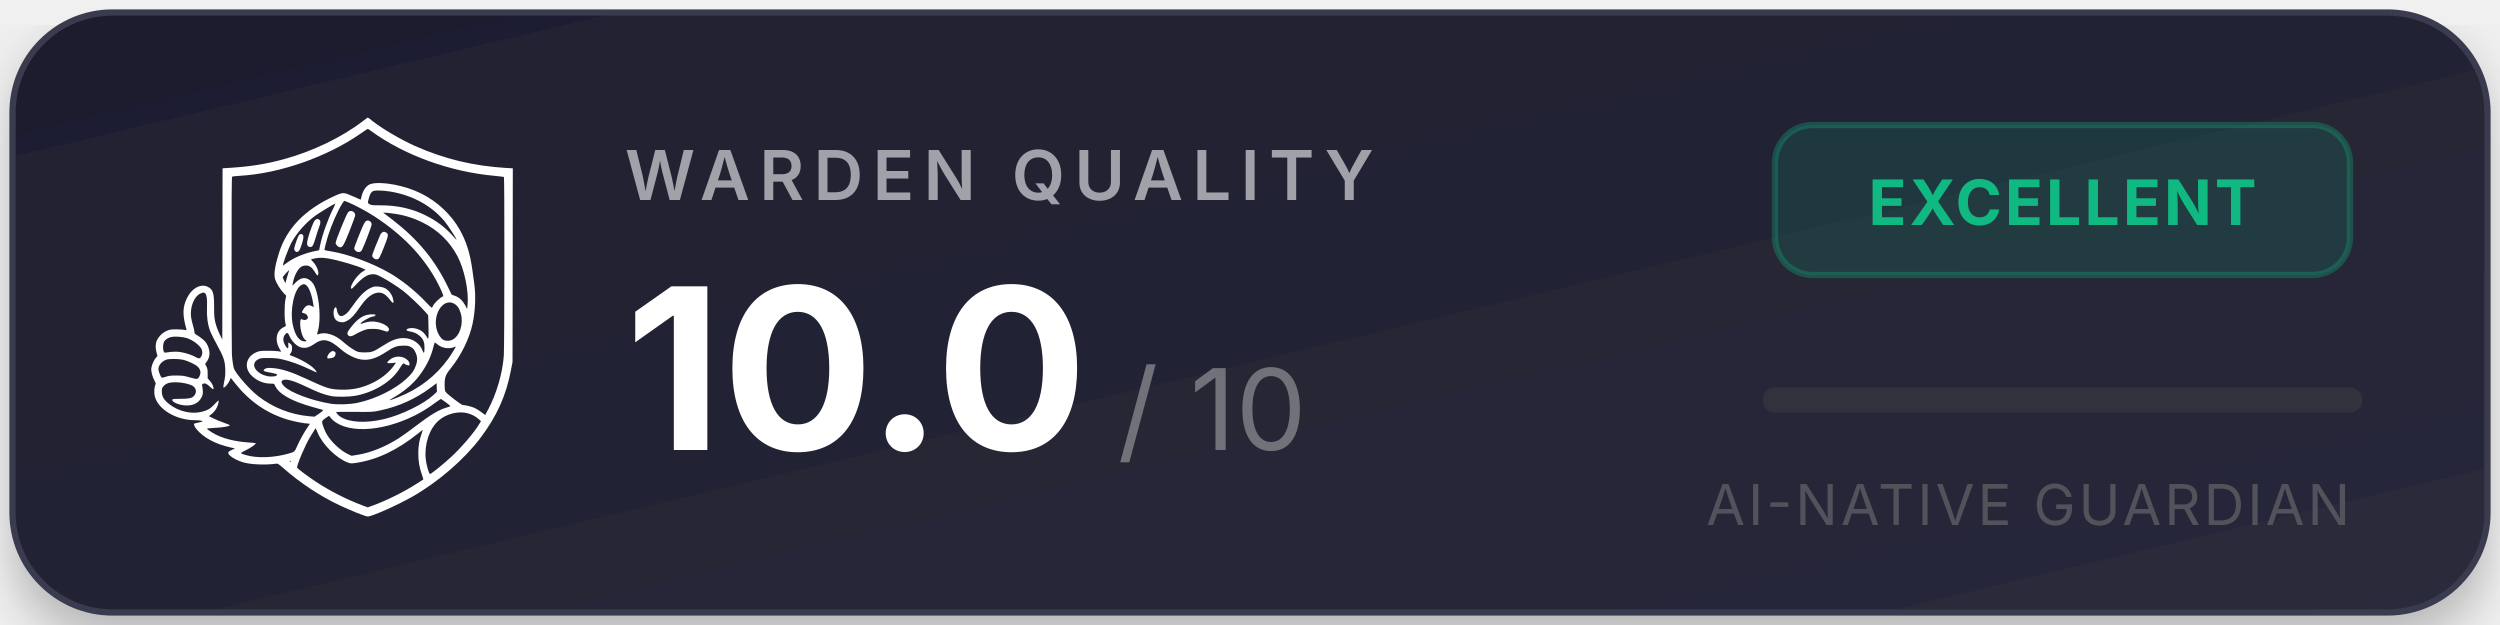
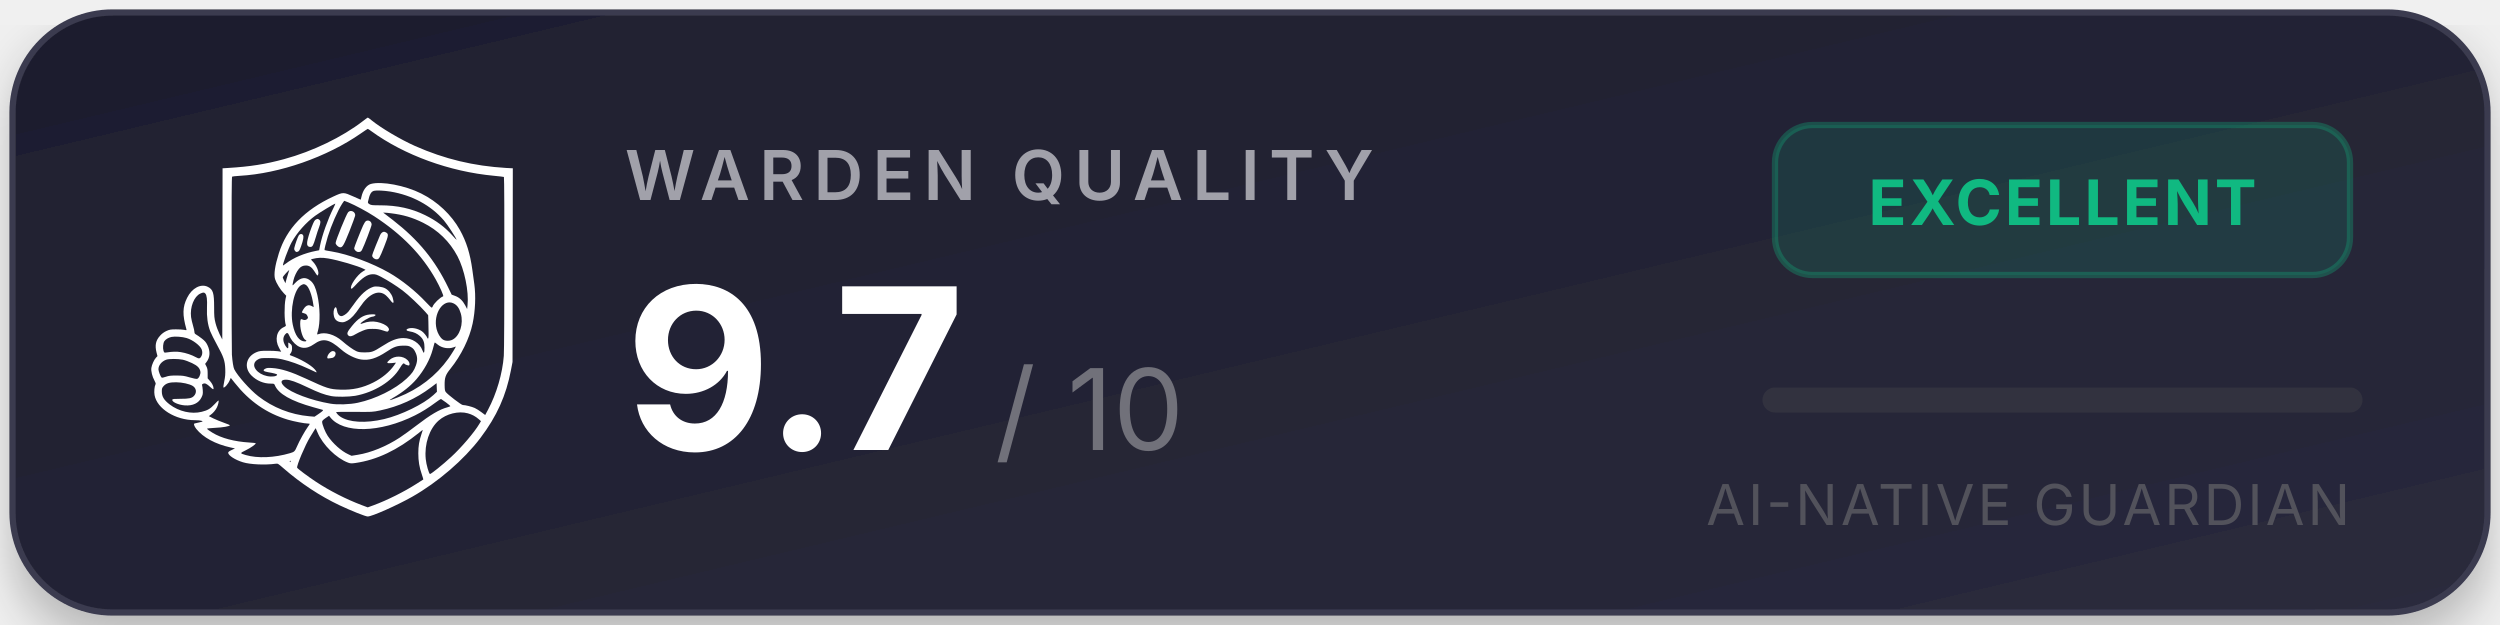
- <svg xmlns="http://www.w3.org/2000/svg" width="400" height="100" viewBox="0 0 400 100" fill="none" data-warden-score="10.0" data-warden-timestamp="1771507164" data-warden-signature="d75f45e1882ab136cb4741009de729fe800fbdd243dc5882e2224392e2e6f513">
-   <a href="https://warden.ai/verify?score=10.0&amp;sig=d75f45e1882ab136cb4741009de729fe800fbdd243dc5882e2224392e2e6f513&amp;ts=1771507164" target="_blank">
+ <svg xmlns="http://www.w3.org/2000/svg" width="400" height="100" viewBox="0 0 400 100" fill="none" data-warden-score="9.7" data-warden-timestamp="1771623471" data-warden-signature="8415c57a0d232079e594d5782c0d73e4bdc44eb13836d76b02c6b23bce896db8">
+   <a href="https://warden.ai/verify?score=9.7&amp;sig=8415c57a0d232079e594d5782c0d73e4bdc44eb13836d76b02c6b23bce896db8&amp;ts=1771623471" target="_blank">
    <defs>
      <filter id="shadow" x="-10%" y="-10%" width="120%" height="120%">
        <feDropShadow dx="0" dy="4" stdDeviation="4" flood-color="#000" flood-opacity="0.25" />
      </filter>
      <linearGradient id="cardGrad" x1="0" y1="0" x2="1" y2="1">
        <stop offset="0%" stop-color="#1e1e2e" />
        <stop offset="100%" stop-color="#2a2a3c" />
      </linearGradient>
      <linearGradient id="scoreGrad" x1="0" y1="0" x2="1" y2="0">
        <stop offset="0%" stop-color="#10B981" />
        <stop offset="100%" stop-color="#059669" />
      </linearGradient>
    </defs>
    <rect x="2" y="2" width="396" height="96" rx="16" fill="url(#cardGrad)" stroke="#3b3b4f" stroke-width="1" filter="url(#shadow)" />
    <g transform="translate(24, 18) scale(0.09)">
      <path fill="#ffffff" d="m378.5 15.3c-36.8 28.4-89.3 53.8-140.1 67.6-33.1 9-60.2 13.3-99.6 15.7l-9.8 0.6-0.2 152.1-0.3 152.2-4.8-9.5c-2.7-5.6-5.7-13.6-7.2-19.5-2.2-8.8-2.5-12.1-2.5-28.6 0-25-1.9-31.3-11.1-35.9-12.3-6.3-28.4 2.1-36.9 19.4-8.2 16.4-8.5 30.2-1.4 55.5 0.7 2.4 0.6 2.4-3.7 1.5-2.4-0.5-9.1-0.9-14.9-0.9-9.4 0.1-11.2 0.4-16.8 2.9-4.2 2-7.9 4.6-11.1 8.2-7.9 8.6-9.7 17-6.5 30l1.7 6.5-2.6 2.7c-3.4 3.5-7.5 12.7-8.3 18.3-0.8 5.7 1.7 15.6 5.5 22.4 2.1 3.8 2.6 5.6 1.9 6.8-1.9 3.5-2.8 13.1-1.7 19.1 4.3 24.2 37 44.5 71.6 44.6 5 0 10.4 0.5 12 1.1 2.7 1.2 2.7 1.2-3.2 2.6-3.3 0.8-7.1 1.6-8.3 1.9-2 0.4-2.3 0.9-1.7 3.2 0.3 1.5 2 4.5 3.7 6.6 12.2 15.3 33.9 27.1 61.1 33.1l7.8 1.7-6.1 2.9c-4.3 2-6 3.4-6 4.8 0 4.7 12.3 12.7 26.2 16.9 12.9 4 39.8 5.2 58.3 2.6 3.9-0.5 4.3-0.2 13.7 8 30.6 26.7 65 49.4 99.4 65.7 20.5 9.7 46.5 20.1 50.4 20.1 7.5 0.1 52-19.7 79-35 46-26.1 92.1-65.9 121.4-104.6 29.4-39 45.7-75.3 54.3-120.6l2.8-14.5 0.3-172.1 0.2-172.2-11.7-0.6c-58.1-3.5-109.5-15.8-162-39-25.6-11.4-60.2-31.8-77.1-45.5-3.4-2.8-6.5-5.1-7-5.1-0.4 0-4.3 2.9-8.7 6.3zm15.1 18c58.4 42.5 139.2 71.9 217.8 79.2 9.3 0.9 17.3 1.8 17.8 2.1 1.2 0.8 1 300.8-0.2 317.9-2.3 31.3-12.9 67.5-28.1 96l-5 9.3-6.7-5c-3.7-2.8-9-6.2-11.9-7.5-5.1-2.3-16.4-5.2-21.3-5.3-2.7-0.1-26.8-18.6-30.2-23.1-1.5-2-1.9-4.4-2-12-0.2-13.5 1.5-18.4 10.2-29.2 19.2-23.8 34-53.9 39.6-80.7 4.7-22.6 5.8-48.7 3-69.5-0.9-6.1-2.4-17.5-3.5-25.5-4-29.3-10.5-50.1-22.2-71.2-15-26.9-39.7-50.3-68.8-64.8-28.4-14.3-70.5-22.2-89.4-17-7.7 2.2-14.2 11.1-16.8 22.9-0.6 2.8-1.2 5.1-1.4 5.1-0.2 0-5.9-2.5-12.7-5.6-17.8-8-18.4-8.1-35.9 0-51.1 23.6-83.2 57-96.9 101.1-6.9 21.9-9.1 37.2-6.7 45.6 2.1 6.9 9.5 19 15.4 25l4.5 4.7-1.2 5.3c-2.5 11.7-2.3 39.8 0.5 47 0.4 1.1-0.6 2.1-3.5 3.4-13 5.9-16.7 22.3-8.5 37.1l3.7 6.7-5.8-0.9c-3.3-0.5-11.7-0.9-18.9-0.8-10.9 0-13.9 0.4-18.5 2.2-19.2 7.6-23.8 27.5-9.7 41.7 9.4 9.3 21.6 14.5 34.3 14.5 5.9 0 6.2 0.1 7.4 3 6.3 15.1 28.8 28 68.5 39 8.3 2.4 15.6 4.4 16.4 4.6 1.9 0.6 0.3 2.2-7.6 7.6l-6.8 4.6-9.5-0.8c-32.8-2.9-64.6-15.4-90.6-35.7-14.6-11.3-36.9-36.3-42.6-47.8-1.6-3.1-3.3-13.9-4.2-26-0.3-3.9-0.6-76.5-0.6-161.4-0.1-113.6 0.2-154.6 1-155.1 0.6-0.4 6.5-1 13.1-1.4 71.3-4 155.7-33.5 215.9-75.5 6.3-4.4 11.8-8 12.1-8 0.4-0.1 3.3 1.8 6.5 4.2zm33.9 107.3c38.5 6.4 71.8 24.4 95 51.3 6 6.9 22.4 32.1 22.5 34.3 0 0.4-3.3-2.9-7.3-7.5-13.4-15-28.8-26.5-48.6-36.2-24.4-12-49.3-17.4-79.6-17.5-14.2 0-16.4-0.2-19.3-2-2.7-1.7-3.1-2.4-2.6-4.7 2.8-13.1 5.5-17.7 10.7-19.1 4.2-1.1 18-0.4 29.2 1.4zm-74.4 19.4c11.8 4.9 32.5 16 45.4 24.4 49.3 32.1 85.1 68.8 109.5 112.4 7.4 13.2 14.6 29.5 13.2 30-5.5 1.8-17.1 13.1-18.7 18.2-0.4 1.1-1.2 1.9-1.8 1.9-0.7-0.1-5-4.2-9.7-9.3-18.3-19.7-43.8-40.1-66-52.8-29.9-17.1-72.8-33-102.3-37.8-6.6-1.1-12.2-2.1-12.4-2.4-0.6-0.6 2.4-12.9 5.8-24.1 6.1-19.7 17.4-45.6 25.5-58.3 1.9-2.8 3.5-5.2 3.8-5.2 0.2 0 3.6 1.4 7.7 3zm-26.7 9.2c-10.1 20.1-20.4 49-24.1 67.4l-1.6 8.3-5.6 1.1c-20.8 4.1-40.1 12.2-53.5 22.5-2.6 1.9-4.8 3.5-5 3.5-1.9 0 9.3-30.3 15.1-41 9.3-17.1 25.8-35.7 42.1-47.5 7.8-5.7 33.8-21.4 35.5-21.5 0.4 0-0.9 3.3-2.9 7.2zm101.6 9.9c22.3 2.7 38.4 7.5 57.5 16.9 26.5 13.2 47.3 33.4 61.1 59.5 12.4 23.4 20.5 62.8 17.9 87l-0.7 6.9-3.5-6.7c-4.5-8.4-10.3-13.9-18-16.7l-6-2.2-6.1-12.6c-23.4-48.6-52.8-84.6-98.4-120-7-5.5-13.8-10.6-15-11.5l-2.3-1.6h2.5c1.4-0.1 6.4 0.4 11 1zm-111.3 80.4c17.8 2.9 53.5 13.4 63.7 18.7l2.8 1.5-4.4 2.6c-10.5 6.1-24.8 27.1-21 30.9 0.6 0.6 2.7-1 5.8-4.4 14.3-15.6 22.9-21.2 32.6-21.3 4.8 0 6.9 0.7 14.5 4.6 11.7 6.2 26.7 15.6 38.3 24.3 9.9 7.4 31.3 27.6 40.3 37.9l5.2 6 0.4 11.6c0.6 19.6 0.5 29-0.3 29.8-0.5 0.4-1.1 0.3-1.3-0.4-1.2-3.5-6.8-10.4-10.2-12.6-7.3-4.9-17.6-6.8-24-4.6-5 1.8-3.7 4.2 2.8 5.1 7.1 1.1 12.9 3.7 17.9 8.2 6 5.4 8.2 11 8.2 20.3 0 10.3-1.2 12-3.6 5.3-4.7-13-18.6-22-33.9-22-11.4 0-21.7 4-38.2 14.7-15.1 9.7-18.2 10.8-30.3 10.8-8.7-0.1-11.3-0.4-15.4-2.3-5.6-2.6-16-10-25.1-18-13.4-11.7-30.3-16.6-42.2-12.1-2.7 1-2.7 0.8-0.8-5.7 4.3-14.8 3.9-42-1-63.9-3-13.1-6.2-20.1-11.5-24.9-8.9-8-18.3-6.8-28.3 3.8-5.2 5.6-5.1 5.9-2.6-5.4 1.4-6.4 5.6-15.3 9.5-19.9 3.5-4.3 7.4-6.1 12.7-6.1 5.7 0 10.2 3 14.4 9.5 6.2 9.6 5.8 9.2 7.1 6.9 2.3-4.3-2.4-16.2-9.1-23.1-4-4.2-4-4.2-1.6-4.8 10.5-2.6 17.1-2.9 28.6-1zm-71.8 29.2c-1.5 4.9-3.1 10.1-3.4 11.8l-0.7 3-2.3-4.5c-1.3-2.5-2.4-5.2-2.5-6.1 0-1.2 10.5-12.8 11.6-12.9 0.1 0-1.1 3.9-2.7 8.7zm32 17.7c5.3 2.8 11 17.6 13.5 35.4l0.6 4.2-3.7-2c-4.2-2.2-7.6-1.8-11.1 1.4-2.1 1.8-6.2 8.5-6.2 10 0 0.3 1.8 1 4 1.6 3.2 0.8 4.5 1.9 5.7 4.5 1.6 3.3 1.5 3.6-0.2 5.5-2 2.2-5.5 2.6-8.7 0.9-2.9-1.5-3.8 0.2-3.8 7.6 0 11.9 5 27.1 9.5 28.9 2.4 0.9 1.7 2.6-1 2.6-10 0-17.7-10.5-21.7-29.8-5.5-26.4 2.8-64.3 15.4-70.5 4.1-2 4.2-2 7.7-0.3zm-178.6 15.4c2.7 2.9 3.6 10.7 3 25.2-0.7 16.2 1.3 30.3 5.8 42 1.6 4.1 7 14.9 12 24 11.9 21.7 14.1 28.2 14.7 43 0.3 9.1-0.1 13.7-1.8 21.9-1.1 5.7-1.9 10.6-1.6 10.8 1.7 1.7 8.5-5.8 11.4-12.8l1.8-4.1 7 8.8c26.1 33 56.7 54.2 94.5 65.5 10.4 3.1 29.9 6.9 35.7 6.9 1.7 0 3.2 0.3 3.2 0.6 0 0.4-1.5 2.7-3.4 5.3-5.2 7.2-15 24.7-19.1 34.4-4 9.2-4.7 10-12.4 12.3-28 8.3-58.1 9.5-79.1 3.3-10.5-3.1-10.5-3.2 0.2-8.4 8.8-4.3 17.8-10.6 17.8-12.4 0-0.4-5.1-1.1-11.4-1.4-26.4-1.6-49.7-7.7-65.5-17.4-5.2-3.2-9.6-6.3-9.8-6.9-0.2-0.7 4.4-1.3 14.4-1.8 13.7-0.6 26.3-2.8 26.3-4.6 0-0.4-4.8-2.4-10.7-4.5-6-2.1-14.4-5.6-18.8-7.7l-7.9-4 2.9-2.1c4.7-3.3 8.9-8.3 11.4-13.3 2.3-4.5 4-12.4 2.7-12.4-0.4 0-3.4 2.9-6.8 6.6-7.6 8.1-12.2 10.9-22.9 13.5-18.1 4.6-40.7-0.6-57-13.1-10.3-8-13.8-13.9-13.9-23.2 0-5 0.4-6.2 3-9.2 4.7-5.3 10.6-7.1 22.5-7 10.7 0.1 23.5 2.9 29.3 6.4 6.7 4.1 7.8 12 2.4 17.8-3.9 4.2-8.7 5.2-24.3 5.2-10.8 0-13.8 0.3-14.2 1.4-1.5 3.9 10.6 9.5 22.3 10.3 14.1 1 24.6-4 29.5-14.1 2.4-4.9 2.7-6.4 2.3-12.8-0.3-4-0.8-8-1.2-8.9-0.5-1.1 0.1-1.9 1.9-2.7 3.2-1.5 6.3-0.1 12.6 5.8 4.5 4.2 5.9 4.8 5.9 2.7 0-3.7-2.5-9-6.3-13.3l-4.2-4.8v-8.5c0-7-0.5-9.4-2.3-12.9l-2.2-4.3 2.5-3.3c6.4-8.5 7-19.1 1.5-30.3-2.5-5-4.5-7.3-9.9-11.5-3.8-2.9-8.3-6.1-10-7-2.4-1.3-3.1-2.4-3.1-4.6 0-1.6-1.1-6.6-2.5-11.3-1.4-4.6-3-11.5-3.5-15.2-2.2-17.6 5.3-36.8 16.5-41.8 5.1-2.3 6.8-2.4 8.8-0.1zm441.7 17.7c6 3.1 9.8 8.4 12.5 17.7 5.3 18.3-1.8 40.4-15 46.8-5.6 2.7-13.1 2.4-17.3-0.7-4.5-3.3-8.8-10.7-10.7-18.3-6.7-27.2 11.9-55 30.5-45.5zm-292.5 57c0.9 2.5 3.5 6.8 5.6 9.6 11.2 14.1 23.9 16.1 38.2 5.9 16.1-11.6 27.2-9.4 48.7 9.4 10.1 8.9 24.6 16.2 35.2 17.7 14.3 2.1 27.1-1.9 45.2-13.8 13.2-8.8 18.6-10.7 30.1-10.8 8.1 0 9.5 0.3 13.7 2.7 3.6 2.2 5.3 4.1 7.4 8.5 4 8 4.3 14.9 1.1 24-3.3 9.3-6.8 14.3-16.4 23.3-20.2 18.9-55.6 36.4-86.8 43-14.3 3.1-36.2 3.8-48.9 1.6-34.1-5.8-70-19.3-81.8-30.6-7.6-7.3-6.4-12 2.9-12 7.3 0 17.7 3.7 39.3 14 18.6 8.9 29.2 12.8 41 15.1 9 1.8 31.5 1.5 42.6-0.4 34-6.1 65.8-25.8 79.7-49.5 4.5-7.6 6.7-9.6 8.2-7.3 0.3 0.5 2.2 1.5 4.1 2.1 2.8 1 3.8 1 4.4 0.1 1.2-2-0.1-5.9-2.9-8.7-8.1-8.3-22.9-8.6-32.1-0.7-6.3 5.4-5.5 6.6 3.7 5.8l7.6-0.8-3.4 4.9c-8.3 11.8-21.6 22.7-36.9 30.4-19 9.6-37.2 13.5-58.5 12.7-19.4-0.7-23.7-2.1-61.2-19.5-26.2-12.2-44.4-17.9-59.8-18.9-7.4-0.5-9.7-0.3-12.4 1.1-5.4 2.8-3.8 4.8 4.9 6.3 9.3 1.5 16 3.3 16 4.3 0 3.1-9 4.4-17.8 2.6-8.4-1.7-15.7-6-19.9-11.5-5.4-7-3.8-14.2 4-18.3 3.8-2.1 5.6-2.3 18.2-2.3 11 0 16.3 0.5 24.4 2.3 14 3.2 30.6 9.1 46.9 16.8 7.4 3.5 13.6 6.4 13.8 6.4 1.2 0 0-2.4-2.8-5.5-6.6-7.6-25.8-18.6-43.1-24.8-1.7-0.7-1.7-0.9 0.5-3.9 1.7-2.5 2.3-4.7 2.3-8.6 0-4.6-0.4-5.7-2.8-7.8-1.5-1.3-3.1-2.4-3.5-2.4-0.4 0-0.6 2.1-0.3 4.6 0.5 6.8-1.1 7.3-4.9 1.5-4.9-7.8-5.3-14.9-0.9-20.4 3.1-4 5.3-3.5 7.4 1.8zm-182.3 4.5c10.9 3.3 24.1 13.4 26.7 20.3 1.5 4 1.4 8.3-0.4 11.7-2.5 4.8-4.4 5.2-10 2-7.1-4-17.7-7.6-26.8-9-7.2-1.2-14.6-1-25.3 0.6-4.1 0.6-4.2 0.6-5.4-3.1-1.5-4.7-0.8-13.4 1.5-16.9 2.3-3.4 7.4-6.5 12.7-7.6 6.2-1.3 19.5-0.3 27 2zm446 11.4c7.3 6.2 19.2 8.4 28.3 5.1 2.2-0.8 4.1-1.5 4.2-1.5 0.7 0-8 14.2-13.1 21.3-22.2 31.1-52.5 54.4-89.6 69-16.4 6.5-19 6.7-8.8 0.9 16.8-9.6 31.3-21.2 41.6-33.2 13.7-16.1 24-34.9 28.8-52.7 3.4-12.7 3.2-12.3 4-12.3 0.3 0 2.4 1.6 4.6 3.4zm-452.8 27.1c3.8 0.8 11.1 3.5 16.3 6 9.9 4.8 13.6 8.6 14.9 15.1 0.8 4.4-2.6 12.1-5.8 12.9-1.4 0.4-7-0.7-13.3-2.6-9.8-2.9-12.4-3.2-23.5-3.3-10.5 0-13.5 0.4-18.8 2.2-4.9 1.7-6.7 2-7.8 1.2-1.7-1.5-5.4-11.3-5.4-14.5 0-7 5.6-14 13.8-17 5-1.8 21-1.8 29.6 0zm445.5 62.8c-17.3 16-57.2 35.5-87.5 42.7-33.3 7.9-63 6.1-78.5-4.6-3.4-2.3-6.9-6.3-6.9-7.9 0-0.3 14.5-0.4 32.3-0.3 32 0.3 32.3 0.3 45.7-2.5 33.2-7 63.6-20.7 90.3-40.8l10.2-7.7 0.3 7.7 0.3 7.6zm22.4 13.2c4.2 3.2 7.7 6.1 7.7 6.5 0 0.3-2.1 1.2-4.7 1.9-14.5 3.8-30.6 13.3-55.8 32.7-9.6 7.4-22.9 17-29.7 21.5-23.6 15.4-51.1 26.7-74.4 30.4l-11.1 1.8-5.8-2.7c-12.3-5.6-27.4-19.1-36.5-32.6-4.4-6.5-10-20.4-10-25 0-1.9 1.4-3.4 6.1-6.7l6.2-4.2 2.1 2.7c23 29.3 88.6 27.8 150.8-3.4 12-6 24.2-13.6 35.8-22.3 5.2-3.9 9.9-7 10.5-6.7 0.5 0.2 4.5 3 8.8 6.1zm38.8 19.3c7.4 2.1 13.5 5.3 19.3 10.4l4 3.5-2.8 4.7c-8.7 14.9-32.4 42.7-50.5 59.2-14.7 13.6-36 30.6-37.4 30.1-1.9-0.6-6.6-17-7.5-26.6-2.7-26.7 6.5-54.1 23.1-68.6 13.7-12 35.2-17.3 51.8-12.7zm-267.3 33.9c9.1 22 33.4 46 54.4 53.8 4.2 1.5 5.7 1.6 13 0.6 37.9-5.4 74.6-22.8 112.6-53.4 3.9-3.2 7.2-5.7 7.2-5.4 0 0.2-1.1 3.6-2.5 7.7-4 11.7-5.5 21-5.5 33.8 0 13.8 1.8 24.9 6.2 37.5 1.6 4.9 2.9 9 2.7 9.1-0.2 0.2-5.6 3.6-11.9 7.6-22.3 14.3-52.6 29.4-76.2 38.1l-10.7 3.9-10.4-3.9c-27.4-10.3-57.6-25.7-81.8-41.7-14-9.2-32.6-23.2-33.3-24.9-1.3-3.4 14.4-40.6 23-54.5 8.7-14.2 9.8-15.9 10-15.7 0.1 0.1 1.5 3.5 3.2 7.4zm-47.8 51.9c0 0.8-0.5 1.2-1 0.9-0.6-0.4-0.8-1.1-0.5-1.6 0.9-1.4 1.5-1.1 1.5 0.7z" />
      <path fill="#ffffff" d="m352.3 177.2c-3.2 3.5-22.3 50.4-22.3 54.8 0 2.6 4 6.8 7.1 7.5 4.9 1.2 7-2.4 17.4-28.3 5.3-13.4 9.9-25.9 10.2-27.7 1.1-6.8-7.8-11.3-12.4-6.3z" />
      <path fill="#ffffff" d="m383.7 193.1c-0.9 0.6-3.1 4-4.8 7.7-4.8 10.6-15.9 38.7-15.9 40.4 0 3.1 4 6.8 7.3 6.8 3.8 0 5-0.7 6.7-4 3.8-7.2 17-41.9 17-44.7 0-5.7-5.5-9-10.3-6.2z" />
      <path fill="#ffffff" d="m412.4 213.5c-1.2 0.8-2.7 2.9-3.4 4.7-0.8 1.8-4.2 10.2-7.7 18.6-3.5 8.4-6.3 16.3-6.3 17.6 0 3.2 4 6.6 7.8 6.6 4.2 0 5.1-1.5 13.4-22.3 8.1-20.5 8.4-22.8 3.1-25.6-2.9-1.5-4.4-1.4-6.9 0.4z" />
      <path fill="#ffffff" d="m295.3 190c-2.5 1-4.1 3.8-7.9 13.6-4.1 10.7-7.3 21.4-8 26.7-0.8 5.7 1.2 8.7 5.7 8.7 3.9 0 5.2-2.4 9.5-16.8 1.9-6.6 4.6-14.9 6-18.3 3-7.9 3.1-11.3 0.2-13.3-2.5-1.8-2.5-1.8-5.5-0.6z" />
      <path fill="#ffffff" d="m264.5 218.4c-1.7 2.5-6.8 16.8-7.9 22.2-0.5 2.3-0.2 3.7 1.3 5.5 1.6 2 2.3 2.2 4.7 1.4 2.5-0.9 3.3-2.3 6.1-10 3.9-11.1 4.9-16.6 3.4-19.4-1.6-2.9-5.6-2.7-7.6 0.3z" />
      <path fill="#ffffff" d="m397 309.9c-11.5 3.8-22 13.1-34 30.1-4.1 5.8-8.7 12.1-10.3 14-3.6 4.3-9.4 8-12.5 8-3.7 0-6.9-4-7.7-9.8-0.8-5.8-2.2-7.4-4.1-4.8-2.1 2.9-2.7 9.3-1.4 14.7 1.5 6.4 5.9 10 12.9 10.7 4.1 0.4 5.9-0.1 11.2-2.9 6.8-3.7 12.8-10.2 22.4-24.4 16-23.8 33.4-31.4 46.1-20.2 2 1.7 5.4 5.5 7.6 8.4 5.6 7.6 7.3 5.8 4.3-4.4-2.1-7-7.6-13.8-13.7-16.9-5.4-2.7-16.2-4-20.8-2.5z" />
      <path fill="#ffffff" d="m390.3 359.1c-11.2 1.1-20.4 7.1-31.1 20.3-8.8 10.8-9.9 13.7-6.5 17.1 2.3 2.3 6.7 1.5 12.8-2.4 2.7-1.7 8.5-4.5 13-6.3 7-2.8 9.2-3.2 17.5-3.1 7.6 0 11.2 0.5 17.9 2.7 8.1 2.7 8.5 2.7 9.8 1 1.8-2.4 1.6-3.7-0.8-6.8-2.9-3.7-10.8-7.5-19.2-9.2-7.8-1.7-17.2-0.8-24.7 2.2-2.3 0.9-4.3 1.4-4.6 1.1-1.7-1.7 16.4-12.7 21-12.7 2.2 0 5.6-1.8 5.6-2.9 0-1.3-3.9-1.7-10.7-1z" />
      <path fill="#ffffff" d="m320.2 426.5c-3.3 2.7-5.7 7.7-4.9 9.9 0.4 1 1.5 1.2 4.9 0.5 2.4-0.4 4.6-0.8 4.9-0.9 0.3 0 1.5-0.9 2.7-2 2.8-2.6 2.9-7.5 0.3-9-3-1.5-4.7-1.2-7.9 1.5z" />
    </g>
    <text x="100" y="32" fill="#a1a1aa" font-family="system-ui, -apple-system, Segoe UI, sans-serif" font-size="11" font-weight="600" letter-spacing="1.5" style="text-transform: uppercase;">WARDEN QUALITY</text>
    <text x="100" y="72" fill="#fff" font-family="system-ui, -apple-system, Segoe UI, sans-serif" font-weight="700">
-       <tspan font-size="36">10.0</tspan>
+       <tspan font-size="36">9.7</tspan>
      <tspan font-size="18" fill="#71717a" font-weight="400" dx="2">/ 10</tspan>
    </text>
    <rect x="284" y="20" width="92" height="24" rx="6" fill="#10B981" fill-opacity="0.15" stroke="#10B981" stroke-opacity="0.3" stroke-width="1" />
    <text x="330" y="36" fill="#10B981" font-family="system-ui, -apple-system, Segoe UI, sans-serif" font-size="10" font-weight="700" text-anchor="middle" letter-spacing="0.5">EXCELLENT</text>
    <line x1="284" y1="64" x2="376" y2="64" stroke="#3f3f46" stroke-width="4" stroke-linecap="round" stroke-opacity="0.5" />
-     <line x1="284" y1="64" x2="376.0" y2="64" stroke="url(#scoreGrad)" stroke-width="4" stroke-linecap="round" />
+     <line x1="284" y1="64" x2="373.32" y2="64" stroke="url(#scoreGrad)" stroke-width="4" stroke-linecap="round" />
    <text x="376" y="84" fill="#52525b" font-family="system-ui, -apple-system, Segoe UI, sans-serif" font-size="9" text-anchor="end" letter-spacing="0.5">AI-NATIVE GUARDIAN</text>
  </a>
</svg>
